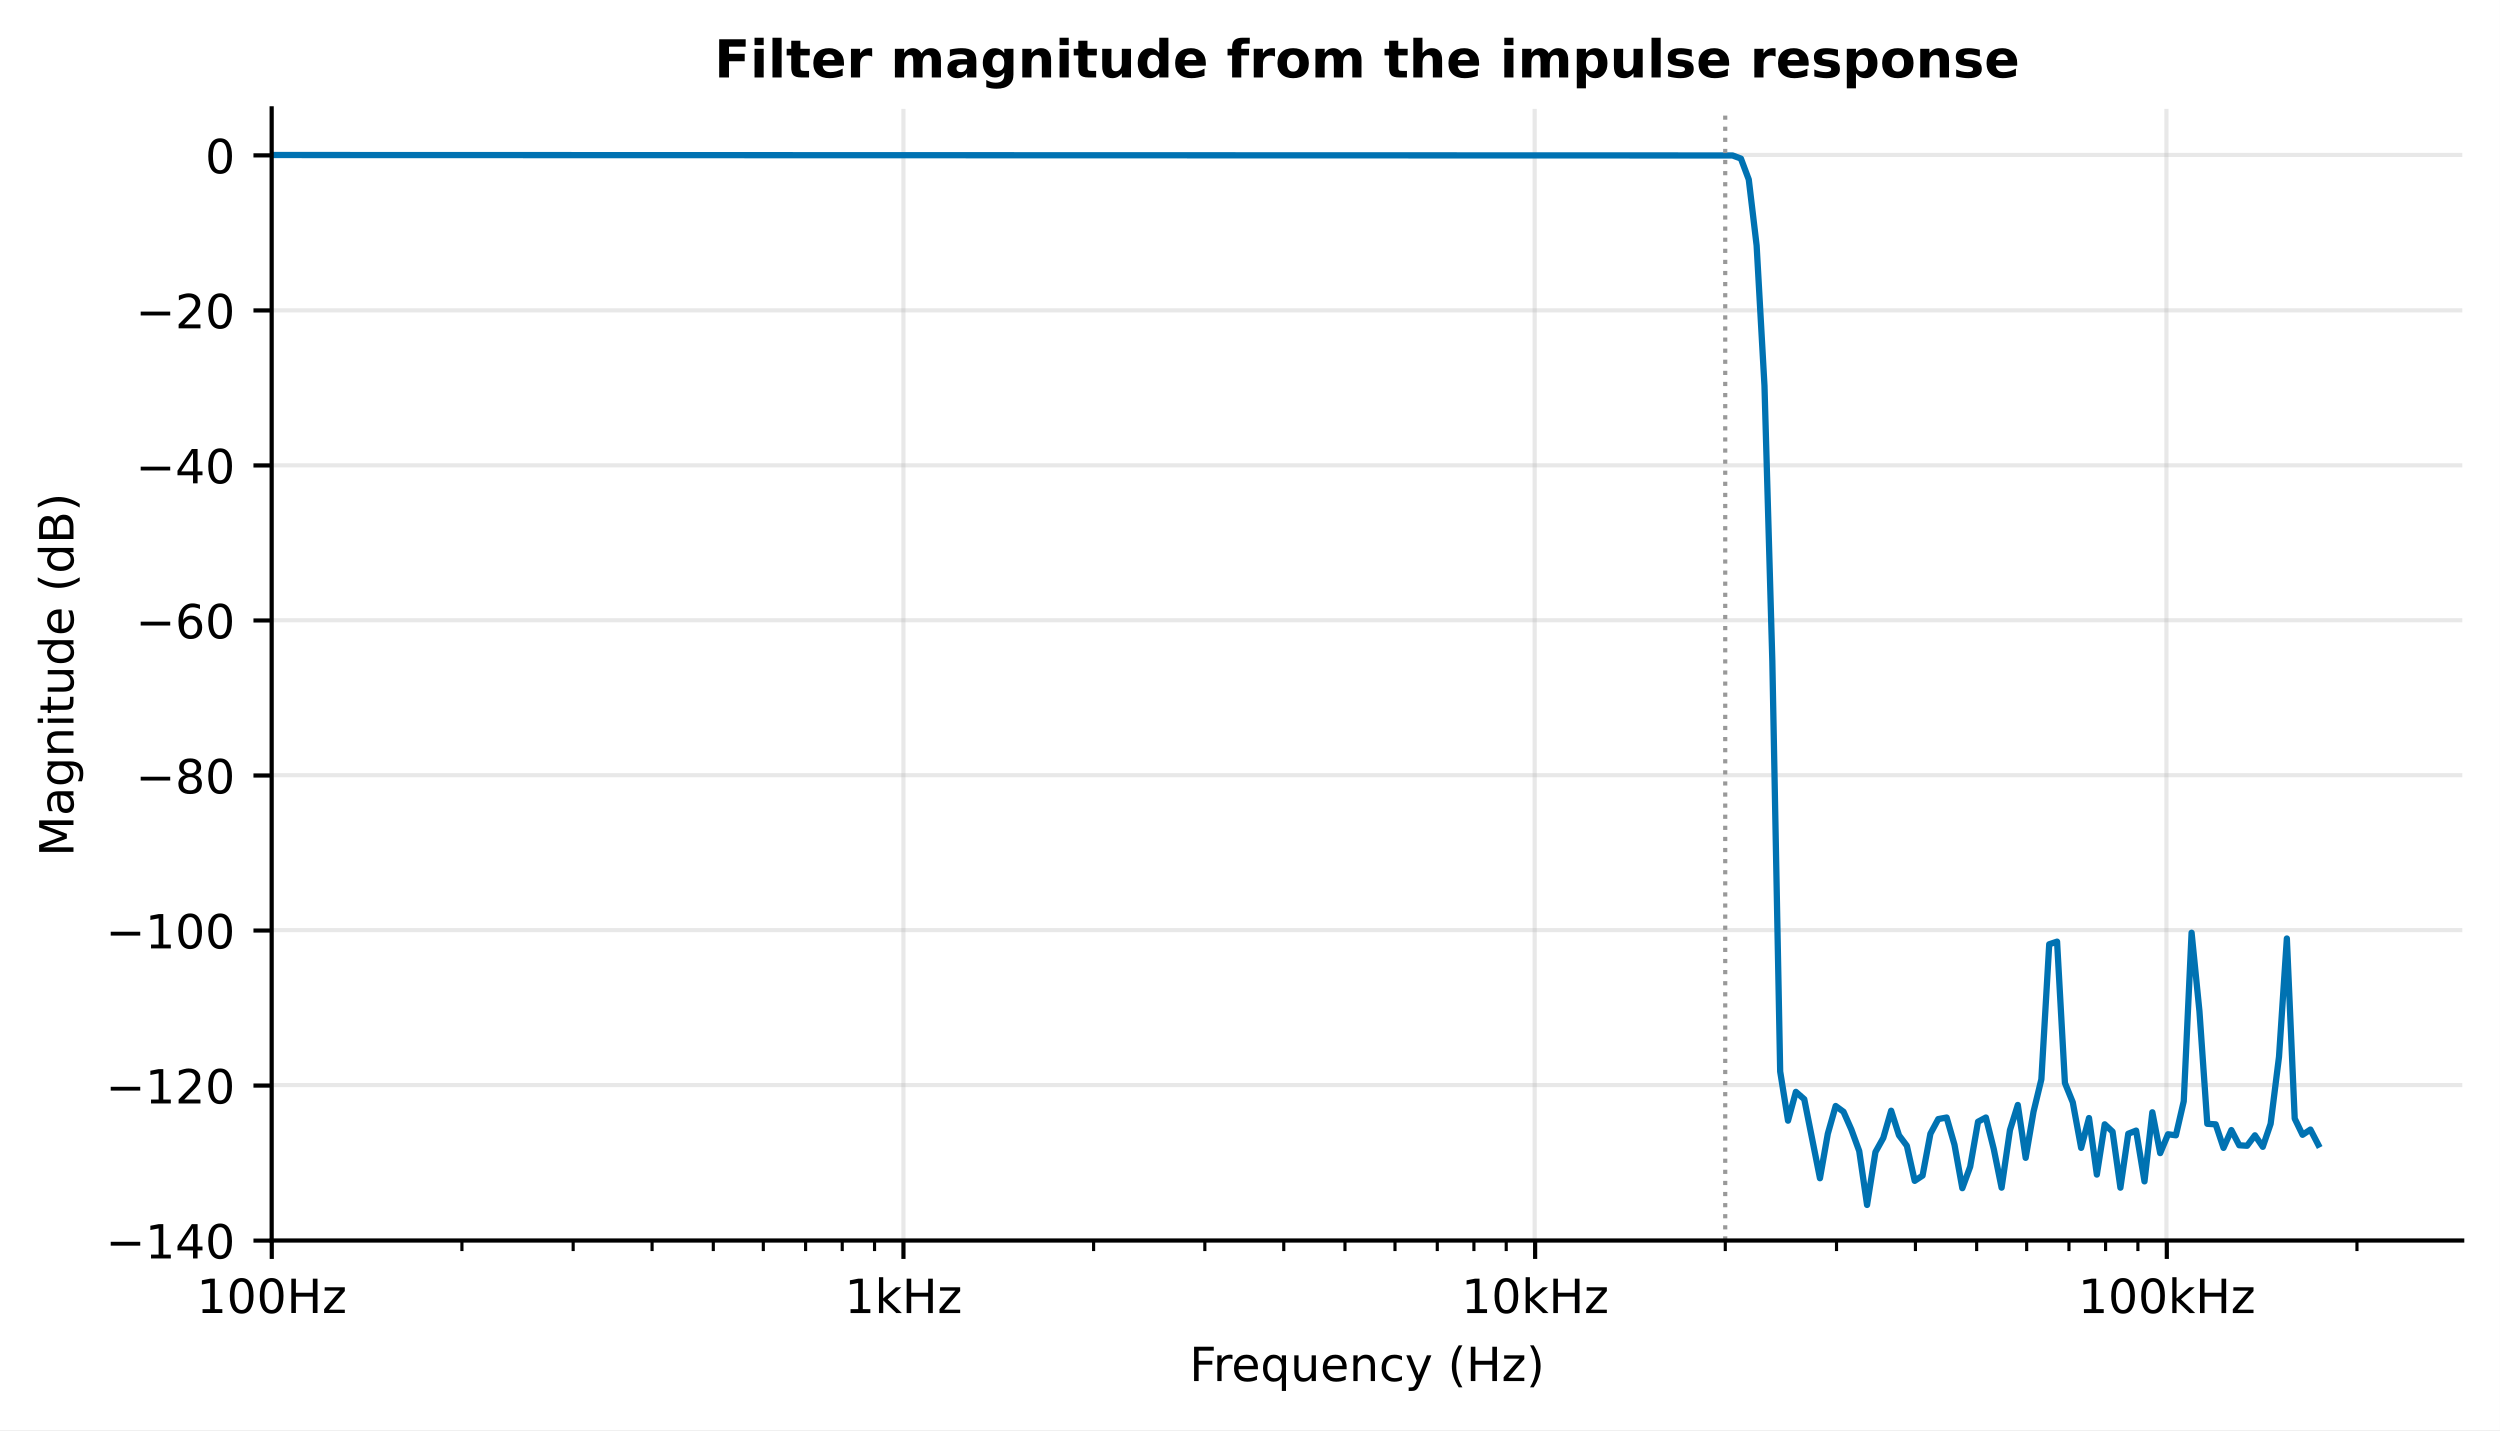
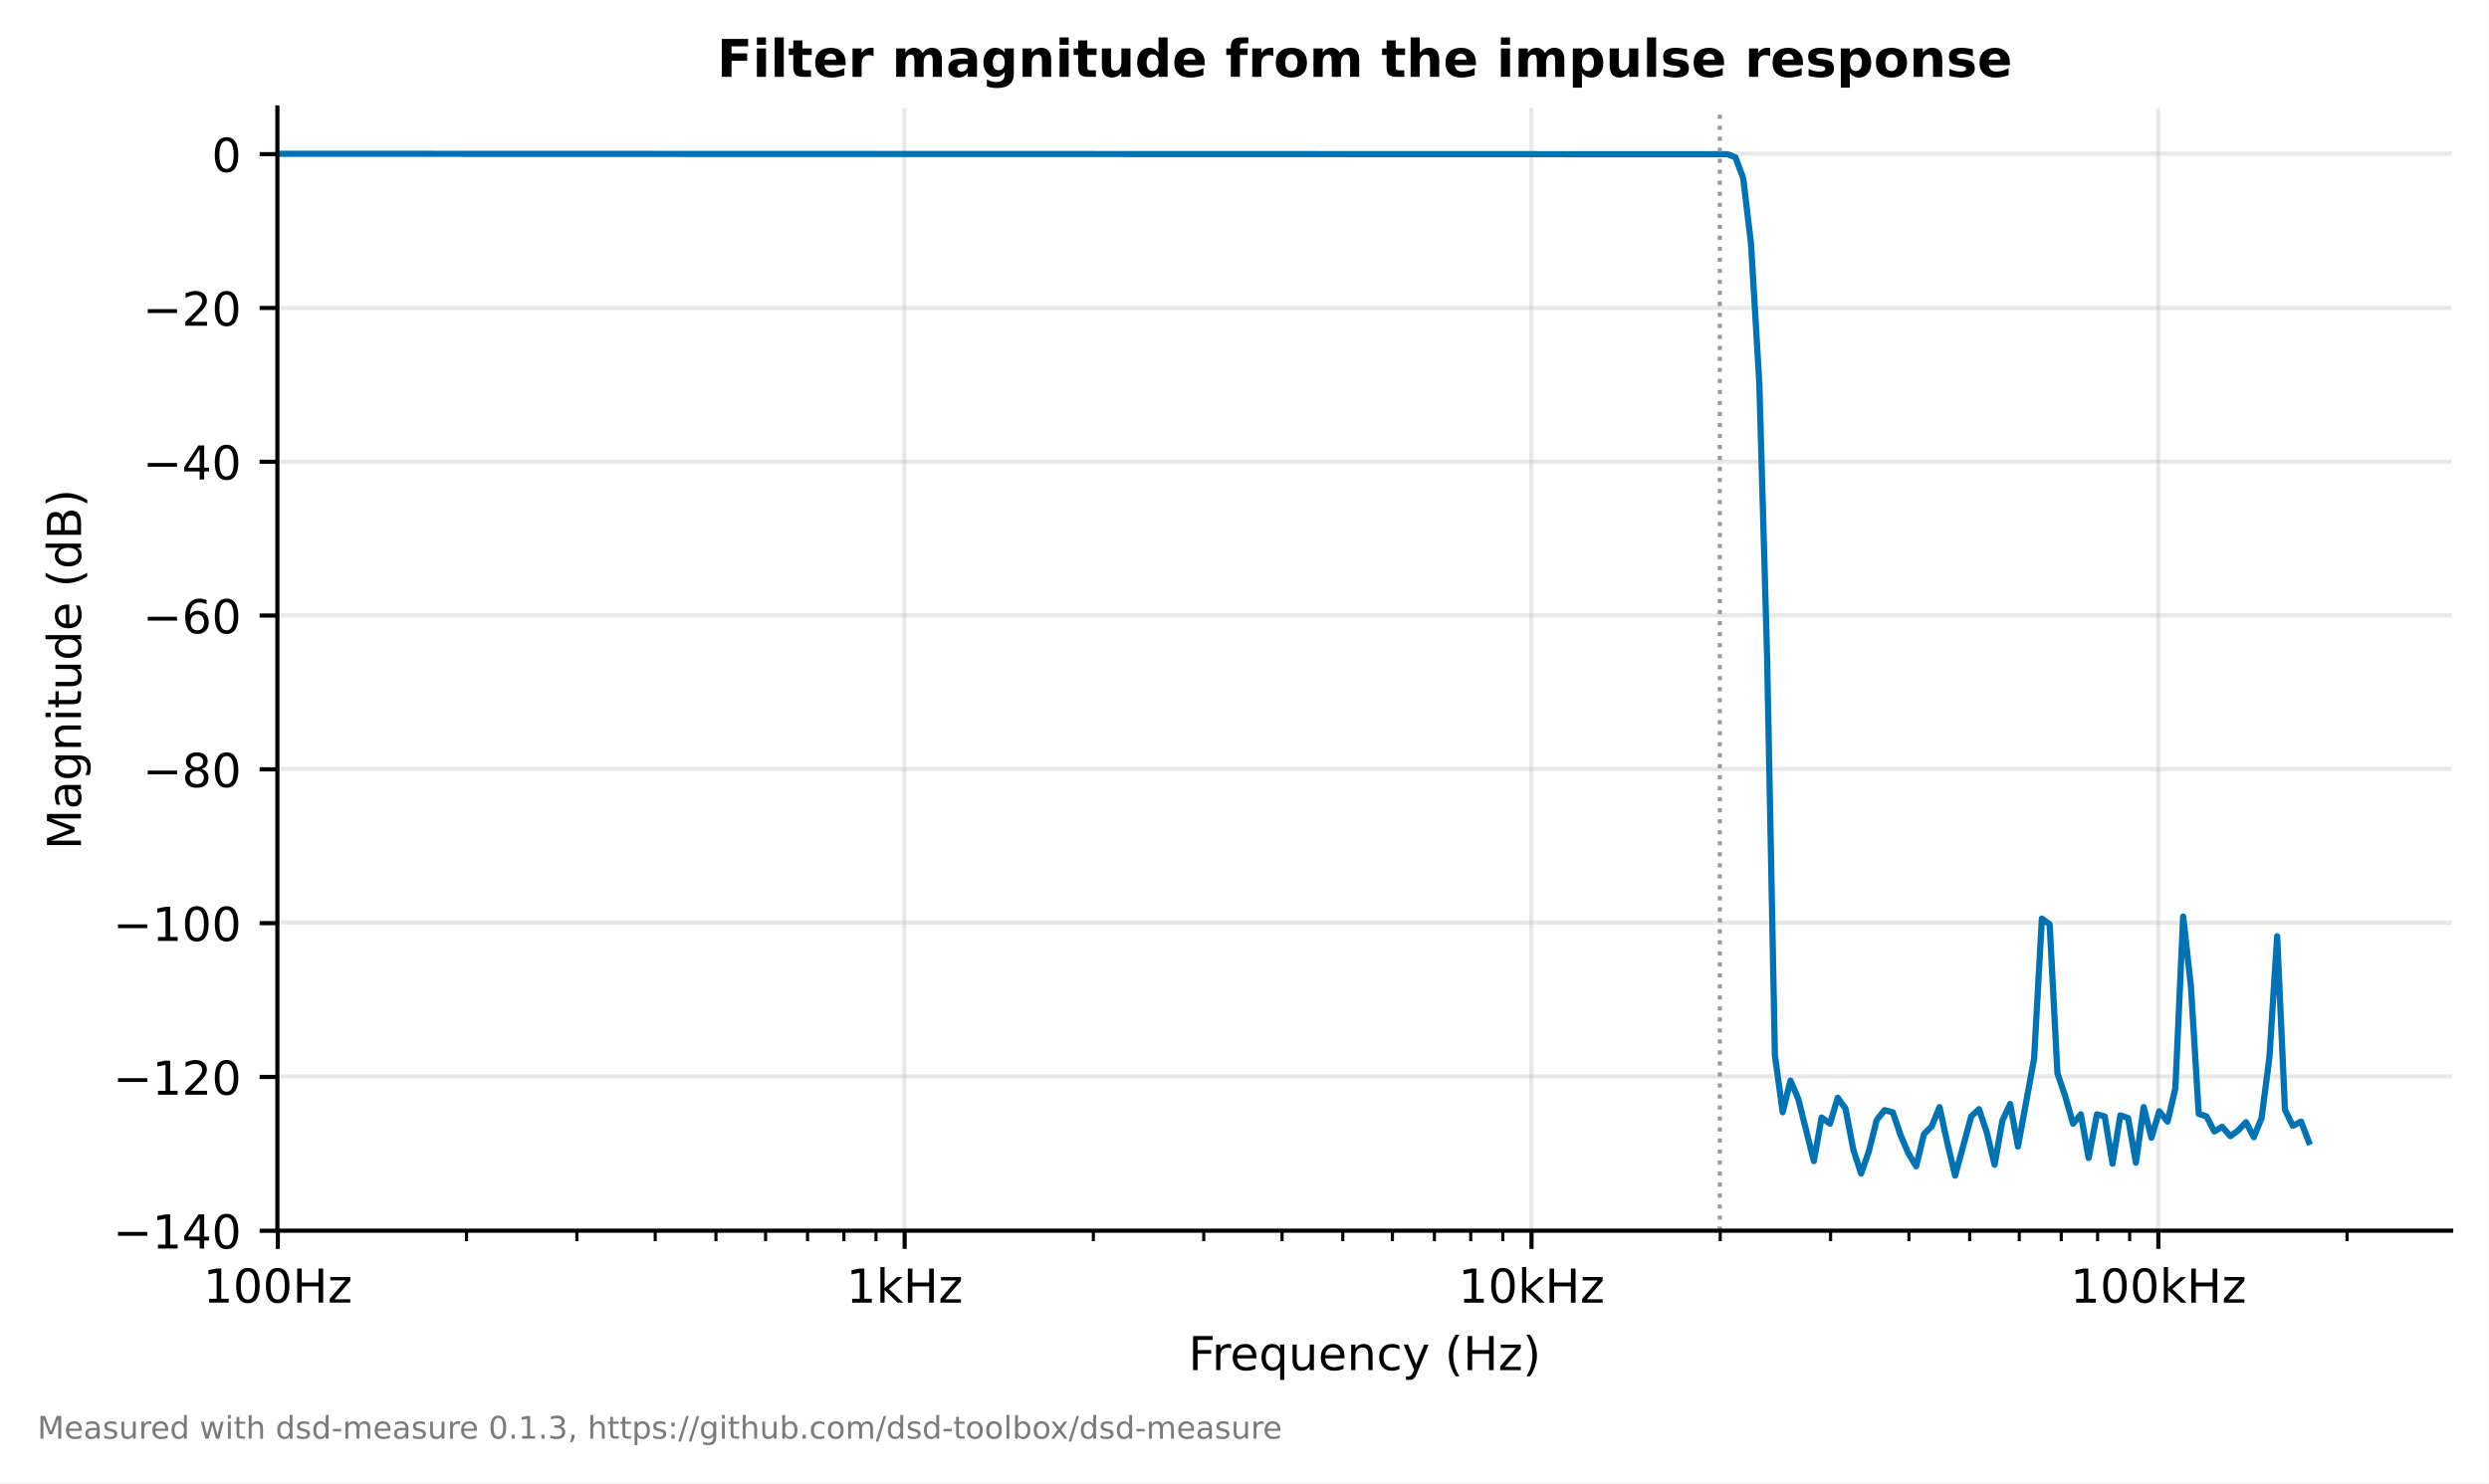
- <svg xmlns="http://www.w3.org/2000/svg" xmlns:xlink="http://www.w3.org/1999/xlink" width="477.621pt" height="273.215pt" viewBox="0 0 477.621 273.215" version="1.1">
+ <svg xmlns="http://www.w3.org/2000/svg" xmlns:xlink="http://www.w3.org/1999/xlink" width="479.182pt" height="285.699pt" viewBox="0 0 479.182 285.699" version="1.1">
  <defs>
    <style type="text/css">*{stroke-linejoin: round; stroke-linecap: butt}</style>
  </defs>
  <g id="figure_1">
    <g id="patch_1">
-       <path d="M 0 273.2  L 477.6 273.2  L 477.6 0  L 0 0  z " style="fill: #ffffff" />
+       <path d="M 0 285.6  L 479.1 285.6  L 479.1 0  L 0 0  z " style="fill: #ffffff" />
    </g>
    <g id="axes_1">
      <g id="patch_2">
-         <path d="M 51.9 237.0  L 470.4 237.0  L 470.4 20.7  L 51.9 20.7  z " style="fill: #ffffff" />
+         <path d="M 53.4 237.0  L 471.9 237.0  L 471.9 20.7  L 53.4 20.7  z " style="fill: #ffffff" />
      </g>
      <g id="matplotlib.axis_1">
        <g id="xtick_1">
          <g id="line2d_1">
-             <path d="M 51.9 237.0  L 51.9 20.7  " clip-path="url(#p16f1e32b87)" style="fill: none; stroke: #b0b0b0; stroke-opacity: 0.3; stroke-width: 0.8; stroke-linecap: square" />
+             <path d="M 53.4 237.0  L 53.4 20.7  " clip-path="url(#p80c0c6d9e0)" style="fill: none; stroke: #b0b0b0; stroke-opacity: 0.3; stroke-width: 0.8; stroke-linecap: square" />
          </g>
          <g id="line2d_2">
            <defs>
              <path id="m8cd0ebf494" d="M 0 0  L 0 3.5  " style="stroke: #000000; stroke-width: 0.8" />
            </defs>
            <g>
-               <use xlink:href="#m8cd0ebf494" x="51.921" y="237.014" style="stroke: #000000; stroke-width: 0.8" />
+               <use xlink:href="#m8cd0ebf494" x="53.482" y="237.014" style="stroke: #000000; stroke-width: 0.8" />
            </g>
          </g>
          <g id="text_1">
-             <text style="font-size: 9px; font-family: 'DejaVu Sans', 'Bitstream Vera Sans', 'Computer Modern Sans Serif', 'Lucida Grande', 'Verdana', 'Geneva', 'Lucid', 'Arial', 'Helvetica', 'Avant Garde', sans-serif; text-anchor: middle" x="51.921" y="250.852" transform="rotate(-0 51.92117 250.8523)">100Hz</text>
+             <text style="font-size: 9px; font-family: 'DejaVu Sans', 'Bitstream Vera Sans', 'Computer Modern Sans Serif', 'Lucida Grande', 'Verdana', 'Geneva', 'Lucid', 'Arial', 'Helvetica', 'Avant Garde', sans-serif; text-anchor: middle" x="53.482" y="250.852" transform="rotate(-0 53.48211 250.8523)">100Hz</text>
          </g>
        </g>
        <g id="xtick_2">
          <g id="line2d_3">
-             <path d="M 172.6 237.0  L 172.6 20.7  " clip-path="url(#p16f1e32b87)" style="fill: none; stroke: #b0b0b0; stroke-opacity: 0.3; stroke-width: 0.8; stroke-linecap: square" />
+             <path d="M 174.1 237.0  L 174.1 20.7  " clip-path="url(#p80c0c6d9e0)" style="fill: none; stroke: #b0b0b0; stroke-opacity: 0.3; stroke-width: 0.8; stroke-linecap: square" />
          </g>
          <g id="line2d_4">
            <g>
-               <use xlink:href="#m8cd0ebf494" x="172.603" y="237.014" style="stroke: #000000; stroke-width: 0.8" />
+               <use xlink:href="#m8cd0ebf494" x="174.163" y="237.014" style="stroke: #000000; stroke-width: 0.8" />
            </g>
          </g>
          <g id="text_2">
-             <text style="font-size: 9px; font-family: 'DejaVu Sans', 'Bitstream Vera Sans', 'Computer Modern Sans Serif', 'Lucida Grande', 'Verdana', 'Geneva', 'Lucid', 'Arial', 'Helvetica', 'Avant Garde', sans-serif; text-anchor: middle" x="172.603" y="250.853" transform="rotate(-0 172.6025 250.853)">1kHz</text>
+             <text style="font-size: 9px; font-family: 'DejaVu Sans', 'Bitstream Vera Sans', 'Computer Modern Sans Serif', 'Lucida Grande', 'Verdana', 'Geneva', 'Lucid', 'Arial', 'Helvetica', 'Avant Garde', sans-serif; text-anchor: middle" x="174.163" y="250.853" transform="rotate(-0 174.1635 250.853)">1kHz</text>
          </g>
        </g>
        <g id="xtick_3">
          <g id="line2d_5">
-             <path d="M 293.2 237.0  L 293.2 20.7  " clip-path="url(#p16f1e32b87)" style="fill: none; stroke: #b0b0b0; stroke-opacity: 0.3; stroke-width: 0.8; stroke-linecap: square" />
+             <path d="M 294.8 237.0  L 294.8 20.7  " clip-path="url(#p80c0c6d9e0)" style="fill: none; stroke: #b0b0b0; stroke-opacity: 0.3; stroke-width: 0.8; stroke-linecap: square" />
          </g>
          <g id="line2d_6">
            <g>
-               <use xlink:href="#m8cd0ebf494" x="293.284" y="237.014" style="stroke: #000000; stroke-width: 0.8" />
+               <use xlink:href="#m8cd0ebf494" x="294.845" y="237.014" style="stroke: #000000; stroke-width: 0.8" />
            </g>
          </g>
          <g id="text_3">
-             <text style="font-size: 9px; font-family: 'DejaVu Sans', 'Bitstream Vera Sans', 'Computer Modern Sans Serif', 'Lucida Grande', 'Verdana', 'Geneva', 'Lucid', 'Arial', 'Helvetica', 'Avant Garde', sans-serif; text-anchor: middle" x="293.284" y="250.853" transform="rotate(-0 293.2839 250.853)">10kHz</text>
+             <text style="font-size: 9px; font-family: 'DejaVu Sans', 'Bitstream Vera Sans', 'Computer Modern Sans Serif', 'Lucida Grande', 'Verdana', 'Geneva', 'Lucid', 'Arial', 'Helvetica', 'Avant Garde', sans-serif; text-anchor: middle" x="294.845" y="250.853" transform="rotate(-0 294.8448 250.853)">10kHz</text>
          </g>
        </g>
        <g id="xtick_4">
          <g id="line2d_7">
-             <path d="M 413.9 237.0  L 413.9 20.7  " clip-path="url(#p16f1e32b87)" style="fill: none; stroke: #b0b0b0; stroke-opacity: 0.3; stroke-width: 0.8; stroke-linecap: square" />
+             <path d="M 415.5 237.0  L 415.5 20.7  " clip-path="url(#p80c0c6d9e0)" style="fill: none; stroke: #b0b0b0; stroke-opacity: 0.3; stroke-width: 0.8; stroke-linecap: square" />
          </g>
          <g id="line2d_8">
            <g>
-               <use xlink:href="#m8cd0ebf494" x="413.965" y="237.014" style="stroke: #000000; stroke-width: 0.8" />
+               <use xlink:href="#m8cd0ebf494" x="415.526" y="237.014" style="stroke: #000000; stroke-width: 0.8" />
            </g>
          </g>
          <g id="text_4">
-             <text style="font-size: 9px; font-family: 'DejaVu Sans', 'Bitstream Vera Sans', 'Computer Modern Sans Serif', 'Lucida Grande', 'Verdana', 'Geneva', 'Lucid', 'Arial', 'Helvetica', 'Avant Garde', sans-serif; text-anchor: middle" x="413.965" y="250.853" transform="rotate(-0 413.9653 250.853)">100kHz</text>
+             <text style="font-size: 9px; font-family: 'DejaVu Sans', 'Bitstream Vera Sans', 'Computer Modern Sans Serif', 'Lucida Grande', 'Verdana', 'Geneva', 'Lucid', 'Arial', 'Helvetica', 'Avant Garde', sans-serif; text-anchor: middle" x="415.526" y="250.853" transform="rotate(-0 415.5262 250.853)">100kHz</text>
          </g>
        </g>
        <g id="xtick_5">
          <g id="line2d_9">
            <defs>
              <path id="mee58567cf6" d="M 0 0  L 0 2  " style="stroke: #000000; stroke-width: 0.6" />
            </defs>
            <g>
-               <use xlink:href="#mee58567cf6" x="88.25" y="237.014" style="stroke: #000000; stroke-width: 0.6" />
+               <use xlink:href="#mee58567cf6" x="89.811" y="237.014" style="stroke: #000000; stroke-width: 0.6" />
            </g>
          </g>
        </g>
        <g id="xtick_6">
          <g id="line2d_10">
            <g>
-               <use xlink:href="#mee58567cf6" x="109.501" y="237.014" style="stroke: #000000; stroke-width: 0.6" />
+               <use xlink:href="#mee58567cf6" x="111.062" y="237.014" style="stroke: #000000; stroke-width: 0.6" />
            </g>
          </g>
        </g>
        <g id="xtick_7">
          <g id="line2d_11">
            <g>
-               <use xlink:href="#mee58567cf6" x="124.579" y="237.014" style="stroke: #000000; stroke-width: 0.6" />
+               <use xlink:href="#mee58567cf6" x="126.14" y="237.014" style="stroke: #000000; stroke-width: 0.6" />
            </g>
          </g>
        </g>
        <g id="xtick_8">
          <g id="line2d_12">
            <g>
-               <use xlink:href="#mee58567cf6" x="136.274" y="237.014" style="stroke: #000000; stroke-width: 0.6" />
+               <use xlink:href="#mee58567cf6" x="137.835" y="237.014" style="stroke: #000000; stroke-width: 0.6" />
            </g>
          </g>
        </g>
        <g id="xtick_9">
          <g id="line2d_13">
            <g>
-               <use xlink:href="#mee58567cf6" x="145.83" y="237.014" style="stroke: #000000; stroke-width: 0.6" />
+               <use xlink:href="#mee58567cf6" x="147.39" y="237.014" style="stroke: #000000; stroke-width: 0.6" />
            </g>
          </g>
        </g>
        <g id="xtick_10">
          <g id="line2d_14">
            <g>
-               <use xlink:href="#mee58567cf6" x="153.909" y="237.014" style="stroke: #000000; stroke-width: 0.6" />
+               <use xlink:href="#mee58567cf6" x="155.47" y="237.014" style="stroke: #000000; stroke-width: 0.6" />
            </g>
          </g>
        </g>
        <g id="xtick_11">
          <g id="line2d_15">
            <g>
-               <use xlink:href="#mee58567cf6" x="160.907" y="237.014" style="stroke: #000000; stroke-width: 0.6" />
+               <use xlink:href="#mee58567cf6" x="162.468" y="237.014" style="stroke: #000000; stroke-width: 0.6" />
            </g>
          </g>
        </g>
        <g id="xtick_12">
          <g id="line2d_16">
            <g>
-               <use xlink:href="#mee58567cf6" x="167.08" y="237.014" style="stroke: #000000; stroke-width: 0.6" />
+               <use xlink:href="#mee58567cf6" x="168.641" y="237.014" style="stroke: #000000; stroke-width: 0.6" />
            </g>
          </g>
        </g>
        <g id="xtick_13">
          <g id="line2d_17">
            <g>
-               <use xlink:href="#mee58567cf6" x="208.931" y="237.014" style="stroke: #000000; stroke-width: 0.6" />
+               <use xlink:href="#mee58567cf6" x="210.492" y="237.014" style="stroke: #000000; stroke-width: 0.6" />
            </g>
          </g>
        </g>
        <g id="xtick_14">
          <g id="line2d_18">
            <g>
-               <use xlink:href="#mee58567cf6" x="230.182" y="237.014" style="stroke: #000000; stroke-width: 0.6" />
+               <use xlink:href="#mee58567cf6" x="231.743" y="237.014" style="stroke: #000000; stroke-width: 0.6" />
            </g>
          </g>
        </g>
        <g id="xtick_15">
          <g id="line2d_19">
            <g>
-               <use xlink:href="#mee58567cf6" x="245.26" y="237.014" style="stroke: #000000; stroke-width: 0.6" />
+               <use xlink:href="#mee58567cf6" x="246.821" y="237.014" style="stroke: #000000; stroke-width: 0.6" />
            </g>
          </g>
        </g>
        <g id="xtick_16">
          <g id="line2d_20">
            <g>
-               <use xlink:href="#mee58567cf6" x="256.955" y="237.014" style="stroke: #000000; stroke-width: 0.6" />
+               <use xlink:href="#mee58567cf6" x="258.516" y="237.014" style="stroke: #000000; stroke-width: 0.6" />
            </g>
          </g>
        </g>
        <g id="xtick_17">
          <g id="line2d_21">
            <g>
-               <use xlink:href="#mee58567cf6" x="266.511" y="237.014" style="stroke: #000000; stroke-width: 0.6" />
+               <use xlink:href="#mee58567cf6" x="268.072" y="237.014" style="stroke: #000000; stroke-width: 0.6" />
            </g>
          </g>
        </g>
        <g id="xtick_18">
          <g id="line2d_22">
            <g>
-               <use xlink:href="#mee58567cf6" x="274.59" y="237.014" style="stroke: #000000; stroke-width: 0.6" />
+               <use xlink:href="#mee58567cf6" x="276.151" y="237.014" style="stroke: #000000; stroke-width: 0.6" />
            </g>
          </g>
        </g>
        <g id="xtick_19">
          <g id="line2d_23">
            <g>
-               <use xlink:href="#mee58567cf6" x="281.589" y="237.014" style="stroke: #000000; stroke-width: 0.6" />
+               <use xlink:href="#mee58567cf6" x="283.15" y="237.014" style="stroke: #000000; stroke-width: 0.6" />
            </g>
          </g>
        </g>
        <g id="xtick_20">
          <g id="line2d_24">
            <g>
-               <use xlink:href="#mee58567cf6" x="287.762" y="237.014" style="stroke: #000000; stroke-width: 0.6" />
+               <use xlink:href="#mee58567cf6" x="289.323" y="237.014" style="stroke: #000000; stroke-width: 0.6" />
            </g>
          </g>
        </g>
        <g id="xtick_21">
          <g id="line2d_25">
            <g>
-               <use xlink:href="#mee58567cf6" x="329.613" y="237.014" style="stroke: #000000; stroke-width: 0.6" />
+               <use xlink:href="#mee58567cf6" x="331.174" y="237.014" style="stroke: #000000; stroke-width: 0.6" />
            </g>
          </g>
        </g>
        <g id="xtick_22">
          <g id="line2d_26">
            <g>
-               <use xlink:href="#mee58567cf6" x="350.864" y="237.014" style="stroke: #000000; stroke-width: 0.6" />
+               <use xlink:href="#mee58567cf6" x="352.424" y="237.014" style="stroke: #000000; stroke-width: 0.6" />
            </g>
          </g>
        </g>
        <g id="xtick_23">
          <g id="line2d_27">
            <g>
-               <use xlink:href="#mee58567cf6" x="365.941" y="237.014" style="stroke: #000000; stroke-width: 0.6" />
+               <use xlink:href="#mee58567cf6" x="367.502" y="237.014" style="stroke: #000000; stroke-width: 0.6" />
            </g>
          </g>
        </g>
        <g id="xtick_24">
          <g id="line2d_28">
            <g>
-               <use xlink:href="#mee58567cf6" x="377.637" y="237.014" style="stroke: #000000; stroke-width: 0.6" />
+               <use xlink:href="#mee58567cf6" x="379.198" y="237.014" style="stroke: #000000; stroke-width: 0.6" />
            </g>
          </g>
        </g>
        <g id="xtick_25">
          <g id="line2d_29">
            <g>
-               <use xlink:href="#mee58567cf6" x="387.192" y="237.014" style="stroke: #000000; stroke-width: 0.6" />
+               <use xlink:href="#mee58567cf6" x="388.753" y="237.014" style="stroke: #000000; stroke-width: 0.6" />
            </g>
          </g>
        </g>
        <g id="xtick_26">
          <g id="line2d_30">
            <g>
-               <use xlink:href="#mee58567cf6" x="395.271" y="237.014" style="stroke: #000000; stroke-width: 0.6" />
+               <use xlink:href="#mee58567cf6" x="396.832" y="237.014" style="stroke: #000000; stroke-width: 0.6" />
            </g>
          </g>
        </g>
        <g id="xtick_27">
          <g id="line2d_31">
            <g>
-               <use xlink:href="#mee58567cf6" x="402.27" y="237.014" style="stroke: #000000; stroke-width: 0.6" />
+               <use xlink:href="#mee58567cf6" x="403.831" y="237.014" style="stroke: #000000; stroke-width: 0.6" />
            </g>
          </g>
        </g>
        <g id="xtick_28">
          <g id="line2d_32">
            <g>
-               <use xlink:href="#mee58567cf6" x="408.443" y="237.014" style="stroke: #000000; stroke-width: 0.6" />
+               <use xlink:href="#mee58567cf6" x="410.004" y="237.014" style="stroke: #000000; stroke-width: 0.6" />
            </g>
          </g>
        </g>
        <g id="xtick_29">
          <g id="line2d_33">
            <g>
-               <use xlink:href="#mee58567cf6" x="450.294" y="237.014" style="stroke: #000000; stroke-width: 0.6" />
+               <use xlink:href="#mee58567cf6" x="451.855" y="237.014" style="stroke: #000000; stroke-width: 0.6" />
            </g>
          </g>
        </g>
        <g id="text_5">
-           <text style="font-size: 9px; font-family: 'DejaVu Sans', 'Bitstream Vera Sans', 'Computer Modern Sans Serif', 'Lucida Grande', 'Verdana', 'Geneva', 'Lucid', 'Arial', 'Helvetica', 'Avant Garde', sans-serif; text-anchor: middle" x="261.171" y="263.853" transform="rotate(-0 261.1712 263.853)">Frequency (Hz)</text>
+           <text style="font-size: 9px; font-family: 'DejaVu Sans', 'Bitstream Vera Sans', 'Computer Modern Sans Serif', 'Lucida Grande', 'Verdana', 'Geneva', 'Lucid', 'Arial', 'Helvetica', 'Avant Garde', sans-serif; text-anchor: middle" x="262.732" y="263.853" transform="rotate(-0 262.7321 263.853)">Frequency (Hz)</text>
        </g>
      </g>
      <g id="matplotlib.axis_2">
        <g id="ytick_1">
          <g id="line2d_34">
-             <path d="M 51.9 237.0  L 470.4 237.0  " clip-path="url(#p16f1e32b87)" style="fill: none; stroke: #b0b0b0; stroke-opacity: 0.3; stroke-width: 0.8; stroke-linecap: square" />
+             <path d="M 53.4 237.0  L 471.9 237.0  " clip-path="url(#p80c0c6d9e0)" style="fill: none; stroke: #b0b0b0; stroke-opacity: 0.3; stroke-width: 0.8; stroke-linecap: square" />
          </g>
          <g id="line2d_35">
            <defs>
              <path id="mc18d02b6f9" d="M 0 0  L -3.5 0  " style="stroke: #000000; stroke-width: 0.8" />
            </defs>
            <g>
-               <use xlink:href="#mc18d02b6f9" x="51.921" y="237.014" style="stroke: #000000; stroke-width: 0.8" />
+               <use xlink:href="#mc18d02b6f9" x="53.482" y="237.014" style="stroke: #000000; stroke-width: 0.8" />
            </g>
          </g>
          <g id="text_6">
-             <text style="font-size: 9px; font-family: 'DejaVu Sans', 'Bitstream Vera Sans', 'Computer Modern Sans Serif', 'Lucida Grande', 'Verdana', 'Geneva', 'Lucid', 'Arial', 'Helvetica', 'Avant Garde', sans-serif; text-anchor: end" x="44.921" y="240.433" transform="rotate(-0 44.92117 240.4334)">−140</text>
+             <text style="font-size: 9px; font-family: 'DejaVu Sans', 'Bitstream Vera Sans', 'Computer Modern Sans Serif', 'Lucida Grande', 'Verdana', 'Geneva', 'Lucid', 'Arial', 'Helvetica', 'Avant Garde', sans-serif; text-anchor: end" x="46.482" y="240.433" transform="rotate(-0 46.48211 240.4334)">−140</text>
          </g>
        </g>
        <g id="ytick_2">
          <g id="line2d_36">
-             <path d="M 51.9 207.3  L 470.4 207.3  " clip-path="url(#p16f1e32b87)" style="fill: none; stroke: #b0b0b0; stroke-opacity: 0.3; stroke-width: 0.8; stroke-linecap: square" />
+             <path d="M 53.4 207.3  L 471.9 207.3  " clip-path="url(#p80c0c6d9e0)" style="fill: none; stroke: #b0b0b0; stroke-opacity: 0.3; stroke-width: 0.8; stroke-linecap: square" />
          </g>
          <g id="line2d_37">
            <g>
-               <use xlink:href="#mc18d02b6f9" x="51.921" y="207.396" style="stroke: #000000; stroke-width: 0.8" />
+               <use xlink:href="#mc18d02b6f9" x="53.482" y="207.396" style="stroke: #000000; stroke-width: 0.8" />
            </g>
          </g>
          <g id="text_7">
-             <text style="font-size: 9px; font-family: 'DejaVu Sans', 'Bitstream Vera Sans', 'Computer Modern Sans Serif', 'Lucida Grande', 'Verdana', 'Geneva', 'Lucid', 'Arial', 'Helvetica', 'Avant Garde', sans-serif; text-anchor: end" x="44.921" y="210.815" transform="rotate(-0 44.92117 210.8148)">−120</text>
+             <text style="font-size: 9px; font-family: 'DejaVu Sans', 'Bitstream Vera Sans', 'Computer Modern Sans Serif', 'Lucida Grande', 'Verdana', 'Geneva', 'Lucid', 'Arial', 'Helvetica', 'Avant Garde', sans-serif; text-anchor: end" x="46.482" y="210.815" transform="rotate(-0 46.48211 210.8148)">−120</text>
          </g>
        </g>
        <g id="ytick_3">
          <g id="line2d_38">
-             <path d="M 51.9 177.7  L 470.4 177.7  " clip-path="url(#p16f1e32b87)" style="fill: none; stroke: #b0b0b0; stroke-opacity: 0.3; stroke-width: 0.8; stroke-linecap: square" />
+             <path d="M 53.4 177.7  L 471.9 177.7  " clip-path="url(#p80c0c6d9e0)" style="fill: none; stroke: #b0b0b0; stroke-opacity: 0.3; stroke-width: 0.8; stroke-linecap: square" />
          </g>
          <g id="line2d_39">
            <g>
-               <use xlink:href="#mc18d02b6f9" x="51.921" y="177.777" style="stroke: #000000; stroke-width: 0.8" />
+               <use xlink:href="#mc18d02b6f9" x="53.482" y="177.777" style="stroke: #000000; stroke-width: 0.8" />
            </g>
          </g>
          <g id="text_8">
-             <text style="font-size: 9px; font-family: 'DejaVu Sans', 'Bitstream Vera Sans', 'Computer Modern Sans Serif', 'Lucida Grande', 'Verdana', 'Geneva', 'Lucid', 'Arial', 'Helvetica', 'Avant Garde', sans-serif; text-anchor: end" x="44.921" y="181.196" transform="rotate(-0 44.92117 181.1961)">−100</text>
+             <text style="font-size: 9px; font-family: 'DejaVu Sans', 'Bitstream Vera Sans', 'Computer Modern Sans Serif', 'Lucida Grande', 'Verdana', 'Geneva', 'Lucid', 'Arial', 'Helvetica', 'Avant Garde', sans-serif; text-anchor: end" x="46.482" y="181.196" transform="rotate(-0 46.48211 181.1961)">−100</text>
          </g>
        </g>
        <g id="ytick_4">
          <g id="line2d_40">
-             <path d="M 51.9 148.1  L 470.4 148.1  " clip-path="url(#p16f1e32b87)" style="fill: none; stroke: #b0b0b0; stroke-opacity: 0.3; stroke-width: 0.8; stroke-linecap: square" />
+             <path d="M 53.4 148.1  L 471.9 148.1  " clip-path="url(#p80c0c6d9e0)" style="fill: none; stroke: #b0b0b0; stroke-opacity: 0.3; stroke-width: 0.8; stroke-linecap: square" />
          </g>
          <g id="line2d_41">
            <g>
-               <use xlink:href="#mc18d02b6f9" x="51.921" y="148.159" style="stroke: #000000; stroke-width: 0.8" />
+               <use xlink:href="#mc18d02b6f9" x="53.482" y="148.159" style="stroke: #000000; stroke-width: 0.8" />
            </g>
          </g>
          <g id="text_9">
-             <text style="font-size: 9px; font-family: 'DejaVu Sans', 'Bitstream Vera Sans', 'Computer Modern Sans Serif', 'Lucida Grande', 'Verdana', 'Geneva', 'Lucid', 'Arial', 'Helvetica', 'Avant Garde', sans-serif; text-anchor: end" x="44.921" y="151.577" transform="rotate(-0 44.92117 151.5775)">−80</text>
+             <text style="font-size: 9px; font-family: 'DejaVu Sans', 'Bitstream Vera Sans', 'Computer Modern Sans Serif', 'Lucida Grande', 'Verdana', 'Geneva', 'Lucid', 'Arial', 'Helvetica', 'Avant Garde', sans-serif; text-anchor: end" x="46.482" y="151.577" transform="rotate(-0 46.48211 151.5775)">−80</text>
          </g>
        </g>
        <g id="ytick_5">
          <g id="line2d_42">
-             <path d="M 51.9 118.5  L 470.4 118.5  " clip-path="url(#p16f1e32b87)" style="fill: none; stroke: #b0b0b0; stroke-opacity: 0.3; stroke-width: 0.8; stroke-linecap: square" />
+             <path d="M 53.4 118.5  L 471.9 118.5  " clip-path="url(#p80c0c6d9e0)" style="fill: none; stroke: #b0b0b0; stroke-opacity: 0.3; stroke-width: 0.8; stroke-linecap: square" />
          </g>
          <g id="line2d_43">
            <g>
-               <use xlink:href="#mc18d02b6f9" x="51.921" y="118.54" style="stroke: #000000; stroke-width: 0.8" />
+               <use xlink:href="#mc18d02b6f9" x="53.482" y="118.54" style="stroke: #000000; stroke-width: 0.8" />
            </g>
          </g>
          <g id="text_10">
-             <text style="font-size: 9px; font-family: 'DejaVu Sans', 'Bitstream Vera Sans', 'Computer Modern Sans Serif', 'Lucida Grande', 'Verdana', 'Geneva', 'Lucid', 'Arial', 'Helvetica', 'Avant Garde', sans-serif; text-anchor: end" x="44.921" y="121.959" transform="rotate(-0 44.92117 121.9589)">−60</text>
+             <text style="font-size: 9px; font-family: 'DejaVu Sans', 'Bitstream Vera Sans', 'Computer Modern Sans Serif', 'Lucida Grande', 'Verdana', 'Geneva', 'Lucid', 'Arial', 'Helvetica', 'Avant Garde', sans-serif; text-anchor: end" x="46.482" y="121.959" transform="rotate(-0 46.48211 121.9589)">−60</text>
          </g>
        </g>
        <g id="ytick_6">
          <g id="line2d_44">
-             <path d="M 51.9 88.9  L 470.4 88.9  " clip-path="url(#p16f1e32b87)" style="fill: none; stroke: #b0b0b0; stroke-opacity: 0.3; stroke-width: 0.8; stroke-linecap: square" />
+             <path d="M 53.4 88.9  L 471.9 88.9  " clip-path="url(#p80c0c6d9e0)" style="fill: none; stroke: #b0b0b0; stroke-opacity: 0.3; stroke-width: 0.8; stroke-linecap: square" />
          </g>
          <g id="line2d_45">
            <g>
-               <use xlink:href="#mc18d02b6f9" x="51.921" y="88.921" style="stroke: #000000; stroke-width: 0.8" />
+               <use xlink:href="#mc18d02b6f9" x="53.482" y="88.921" style="stroke: #000000; stroke-width: 0.8" />
            </g>
          </g>
          <g id="text_11">
-             <text style="font-size: 9px; font-family: 'DejaVu Sans', 'Bitstream Vera Sans', 'Computer Modern Sans Serif', 'Lucida Grande', 'Verdana', 'Geneva', 'Lucid', 'Arial', 'Helvetica', 'Avant Garde', sans-serif; text-anchor: end" x="44.921" y="92.34" transform="rotate(-0 44.92117 92.34023)">−40</text>
+             <text style="font-size: 9px; font-family: 'DejaVu Sans', 'Bitstream Vera Sans', 'Computer Modern Sans Serif', 'Lucida Grande', 'Verdana', 'Geneva', 'Lucid', 'Arial', 'Helvetica', 'Avant Garde', sans-serif; text-anchor: end" x="46.482" y="92.34" transform="rotate(-0 46.48211 92.34023)">−40</text>
          </g>
        </g>
        <g id="ytick_7">
          <g id="line2d_46">
-             <path d="M 51.9 59.3  L 470.4 59.3  " clip-path="url(#p16f1e32b87)" style="fill: none; stroke: #b0b0b0; stroke-opacity: 0.3; stroke-width: 0.8; stroke-linecap: square" />
+             <path d="M 53.4 59.3  L 471.9 59.3  " clip-path="url(#p80c0c6d9e0)" style="fill: none; stroke: #b0b0b0; stroke-opacity: 0.3; stroke-width: 0.8; stroke-linecap: square" />
          </g>
          <g id="line2d_47">
            <g>
-               <use xlink:href="#mc18d02b6f9" x="51.921" y="59.303" style="stroke: #000000; stroke-width: 0.8" />
+               <use xlink:href="#mc18d02b6f9" x="53.482" y="59.303" style="stroke: #000000; stroke-width: 0.8" />
            </g>
          </g>
          <g id="text_12">
-             <text style="font-size: 9px; font-family: 'DejaVu Sans', 'Bitstream Vera Sans', 'Computer Modern Sans Serif', 'Lucida Grande', 'Verdana', 'Geneva', 'Lucid', 'Arial', 'Helvetica', 'Avant Garde', sans-serif; text-anchor: end" x="44.921" y="62.722" transform="rotate(-0 44.92117 62.7216)">−20</text>
+             <text style="font-size: 9px; font-family: 'DejaVu Sans', 'Bitstream Vera Sans', 'Computer Modern Sans Serif', 'Lucida Grande', 'Verdana', 'Geneva', 'Lucid', 'Arial', 'Helvetica', 'Avant Garde', sans-serif; text-anchor: end" x="46.482" y="62.722" transform="rotate(-0 46.48211 62.7216)">−20</text>
          </g>
        </g>
        <g id="ytick_8">
          <g id="line2d_48">
-             <path d="M 51.9 29.6  L 470.4 29.6  " clip-path="url(#p16f1e32b87)" style="fill: none; stroke: #b0b0b0; stroke-opacity: 0.3; stroke-width: 0.8; stroke-linecap: square" />
+             <path d="M 53.4 29.6  L 471.9 29.6  " clip-path="url(#p80c0c6d9e0)" style="fill: none; stroke: #b0b0b0; stroke-opacity: 0.3; stroke-width: 0.8; stroke-linecap: square" />
          </g>
          <g id="line2d_49">
            <g>
-               <use xlink:href="#mc18d02b6f9" x="51.921" y="29.684" style="stroke: #000000; stroke-width: 0.8" />
+               <use xlink:href="#mc18d02b6f9" x="53.482" y="29.684" style="stroke: #000000; stroke-width: 0.8" />
            </g>
          </g>
          <g id="text_13">
-             <text style="font-size: 9px; font-family: 'DejaVu Sans', 'Bitstream Vera Sans', 'Computer Modern Sans Serif', 'Lucida Grande', 'Verdana', 'Geneva', 'Lucid', 'Arial', 'Helvetica', 'Avant Garde', sans-serif; text-anchor: end" x="44.921" y="33.103" transform="rotate(-0 44.92117 33.10297)">0</text>
+             <text style="font-size: 9px; font-family: 'DejaVu Sans', 'Bitstream Vera Sans', 'Computer Modern Sans Serif', 'Lucida Grande', 'Verdana', 'Geneva', 'Lucid', 'Arial', 'Helvetica', 'Avant Garde', sans-serif; text-anchor: end" x="46.482" y="33.103" transform="rotate(-0 46.48211 33.10297)">0</text>
          </g>
        </g>
        <g id="text_14">
-           <text style="font-size: 9px; font-family: 'DejaVu Sans', 'Bitstream Vera Sans', 'Computer Modern Sans Serif', 'Lucida Grande', 'Verdana', 'Geneva', 'Lucid', 'Arial', 'Helvetica', 'Avant Garde', sans-serif; text-anchor: middle" x="14.039" y="128.906" transform="rotate(-90 14.03859 128.9064)">Magnitude (dB)</text>
+           <text style="font-size: 9px; font-family: 'DejaVu Sans', 'Bitstream Vera Sans', 'Computer Modern Sans Serif', 'Lucida Grande', 'Verdana', 'Geneva', 'Lucid', 'Arial', 'Helvetica', 'Avant Garde', sans-serif; text-anchor: middle" x="15.6" y="128.906" transform="rotate(-90 15.59953 128.9064)">Magnitude (dB)</text>
        </g>
      </g>
      <g id="line2d_50">
-         <path d="M -1 29.6  L 331.0 29.7  L 332.6 30.3  L 334.1 34.3  L 335.6 46.9  L 337.1 73.7  L 338.6 126.3  L 340.1 204.7  L 341.6 214.1  L 343.1 208.6  L 344.7 210.0  L 347.7 225.1  L 349.2 216.6  L 350.7 211.3  L 352.2 212.4  L 353.7 215.8  L 355.2 219.9  L 356.7 230.2  L 358.3 220.1  L 359.8 217.4  L 361.3 212.2  L 362.8 216.9  L 364.3 218.9  L 365.8 225.6  L 367.3 224.6  L 368.8 216.6  L 370.3 213.8  L 371.9 213.5  L 373.4 218.7  L 374.9 227.0  L 376.4 222.9  L 377.9 214.3  L 379.4 213.5  L 380.9 219.5  L 382.4 226.9  L 384.0 215.9  L 385.5 211.1  L 387.0 221.2  L 388.5 212.4  L 390.0 206.2  L 391.5 180.4  L 393.0 179.9  L 394.5 206.9  L 396.0 210.6  L 397.6 219.3  L 399.1 213.6  L 400.6 224.4  L 402.1 214.8  L 403.6 216.2  L 405.1 226.9  L 406.6 216.6  L 408.1 216.0  L 409.7 225.7  L 411.2 212.5  L 412.7 220.3  L 414.2 216.7  L 415.7 216.9  L 417.2 210.4  L 418.7 178.2  L 420.2 193.2  L 421.7 214.7  L 423.3 214.8  L 424.8 219.3  L 426.3 215.9  L 427.8 218.8  L 429.3 218.9  L 430.8 216.9  L 432.3 219.1  L 433.8 214.7  L 435.4 201.9  L 436.9 179.3  L 438.4 213.7  L 439.9 216.8  L 441.4 215.8  L 442.9 218.7  L 442.9 218.7  " clip-path="url(#p16f1e32b87)" style="fill: none; stroke: #0072b2; stroke-width: 1.2; stroke-linecap: square" />
+         <path d="M -1 29.6  L 332.6 29.7  L 334.1 30.3  L 335.6 34.3  L 337.1 46.9  L 338.7 73.7  L 340.2 126.4  L 341.7 203.2  L 343.2 214.2  L 344.7 208.1  L 346.2 211.6  L 349.2 223.6  L 350.7 215.2  L 352.3 216.4  L 353.8 211.4  L 355.3 213.5  L 356.8 221.4  L 358.3 226.0  L 359.8 221.7  L 361.3 215.7  L 362.8 213.8  L 364.4 214.2  L 365.9 218.6  L 367.4 222.1  L 368.9 224.6  L 370.4 218.4  L 371.9 216.9  L 373.4 213.2  L 374.9 220.1  L 376.4 226.4  L 379.5 215.0  L 381.0 213.6  L 382.5 218.1  L 384.0 224.3  L 385.5 215.8  L 387.0 212.6  L 388.5 220.8  L 391.6 203.9  L 393.1 176.9  L 394.6 178.0  L 396.1 206.7  L 397.6 211.1  L 399.1 216.4  L 400.6 214.6  L 402.1 223.0  L 403.7 214.6  L 405.2 215.0  L 406.7 224.1  L 408.2 214.8  L 409.7 215.3  L 411.2 223.9  L 412.7 213.2  L 414.2 219.1  L 415.7 214.0  L 417.3 216.0  L 418.8 209.6  L 420.3 176.5  L 421.8 190.0  L 423.3 214.5  L 424.8 215.0  L 426.3 217.9  L 427.8 217.0  L 429.4 218.8  L 430.9 217.7  L 432.4 216.1  L 433.9 219.0  L 435.4 215.3  L 436.9 203.7  L 438.4 180.3  L 439.9 213.7  L 441.4 216.8  L 443.0 216.0  L 444.5 219.9  L 444.5 219.9  " clip-path="url(#p80c0c6d9e0)" style="fill: none; stroke: #0072b2; stroke-width: 1.2; stroke-linecap: square" />
      </g>
      <g id="line2d_51">
-         <path d="M 329.6 237.0  L 329.6 20.7  " clip-path="url(#p16f1e32b87)" style="fill: none; stroke-dasharray: 0.8,1.32; stroke-dashoffset: 0; stroke: #999999; stroke-width: 0.8" />
+         <path d="M 331.1 237.0  L 331.1 20.7  " clip-path="url(#p80c0c6d9e0)" style="fill: none; stroke-dasharray: 0.8,1.32; stroke-dashoffset: 0; stroke: #999999; stroke-width: 0.8" />
      </g>
      <g id="patch_3">
-         <path d="M 51.9 237.0  L 51.9 20.7  " style="fill: none; stroke: #000000; stroke-width: 0.8; stroke-linejoin: miter; stroke-linecap: square" />
+         <path d="M 53.4 237.0  L 53.4 20.7  " style="fill: none; stroke: #000000; stroke-width: 0.8; stroke-linejoin: miter; stroke-linecap: square" />
      </g>
      <g id="patch_4">
-         <path d="M 51.9 237.0  L 470.4 237.0  " style="fill: none; stroke: #000000; stroke-width: 0.8; stroke-linejoin: miter; stroke-linecap: square" />
+         <path d="M 53.4 237.0  L 471.9 237.0  " style="fill: none; stroke: #000000; stroke-width: 0.8; stroke-linejoin: miter; stroke-linecap: square" />
      </g>
      <g id="text_15">
-         <text style="font-weight: 700; font-size: 10px; font-family: 'DejaVu Sans', 'Bitstream Vera Sans', 'Computer Modern Sans Serif', 'Lucida Grande', 'Verdana', 'Geneva', 'Lucid', 'Arial', 'Helvetica', 'Avant Garde', sans-serif; text-anchor: middle" x="261.171" y="14.798" transform="rotate(-0 261.1712 14.79844)">Filter magnitude from the impulse response</text>
-       </g>
+         <text style="font-weight: 700; font-size: 10px; font-family: 'DejaVu Sans', 'Bitstream Vera Sans', 'Computer Modern Sans Serif', 'Lucida Grande', 'Verdana', 'Geneva', 'Lucid', 'Arial', 'Helvetica', 'Avant Garde', sans-serif; text-anchor: middle" x="262.732" y="14.798" transform="rotate(-0 262.7321 14.79844)">Filter magnitude from the impulse response</text>
+       </g>
+     </g>
+     <g id="text_16">
+       <text style="font-size: 6px; font-family: 'DejaVu Sans', 'Bitstream Vera Sans', 'Computer Modern Sans Serif', 'Lucida Grande', 'Verdana', 'Geneva', 'Lucid', 'Arial', 'Helvetica', 'Avant Garde', sans-serif; text-anchor: start; fill: #7a7a7a" x="7.2" y="277.058" transform="rotate(-0 7.2 277.0577)">Measured with dsd-measure 0.1.3, https://github.com/dsd-toolbox/dsd-measure</text>
    </g>
  </g>
  <defs>
-     <clipPath id="p16f1e32b87">
-       <rect x="51.921" y="20.798" width="418.5" height="216.216" />
+     <clipPath id="p80c0c6d9e0">
+       <rect x="53.482" y="20.798" width="418.5" height="216.216" />
    </clipPath>
  </defs>
</svg>
